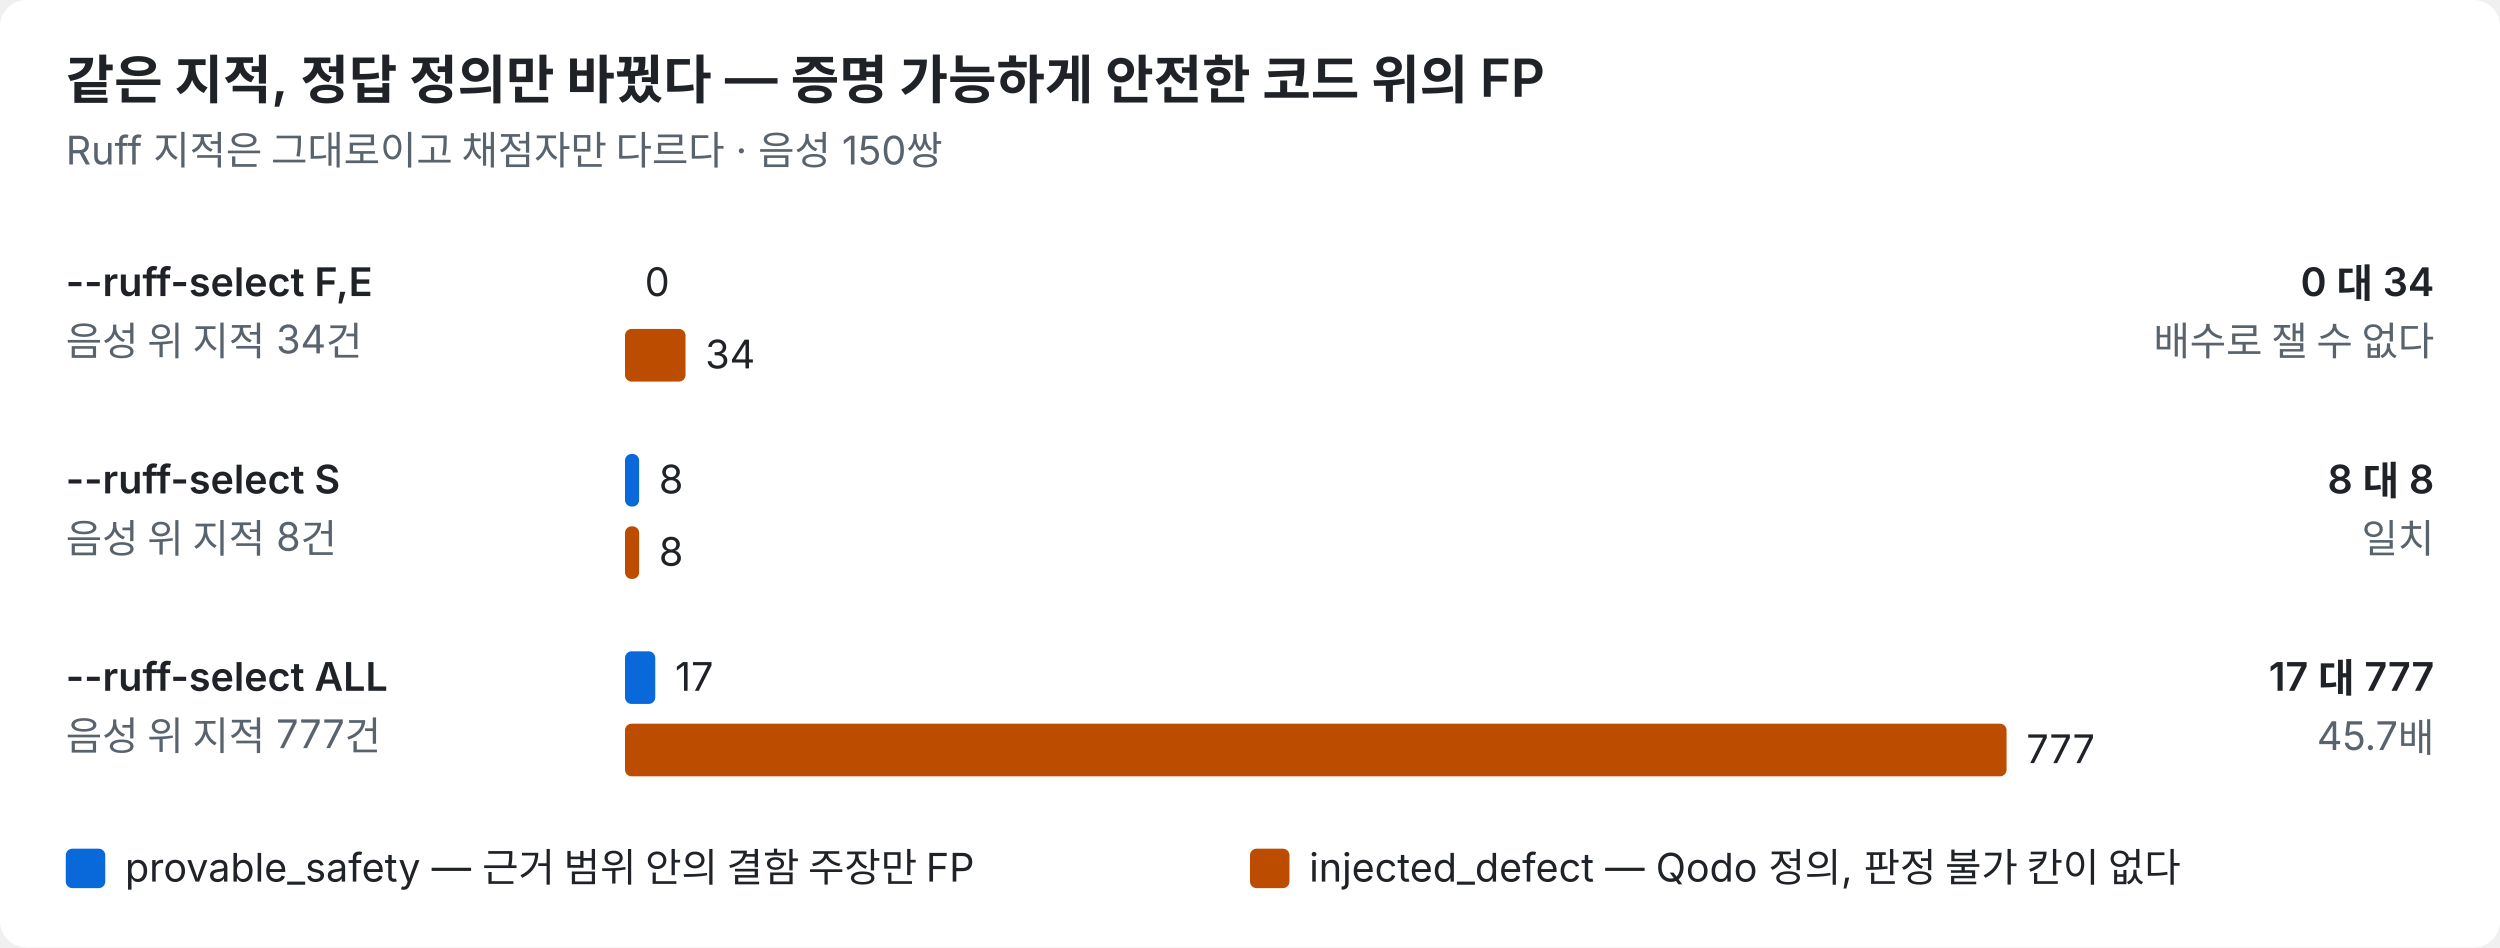
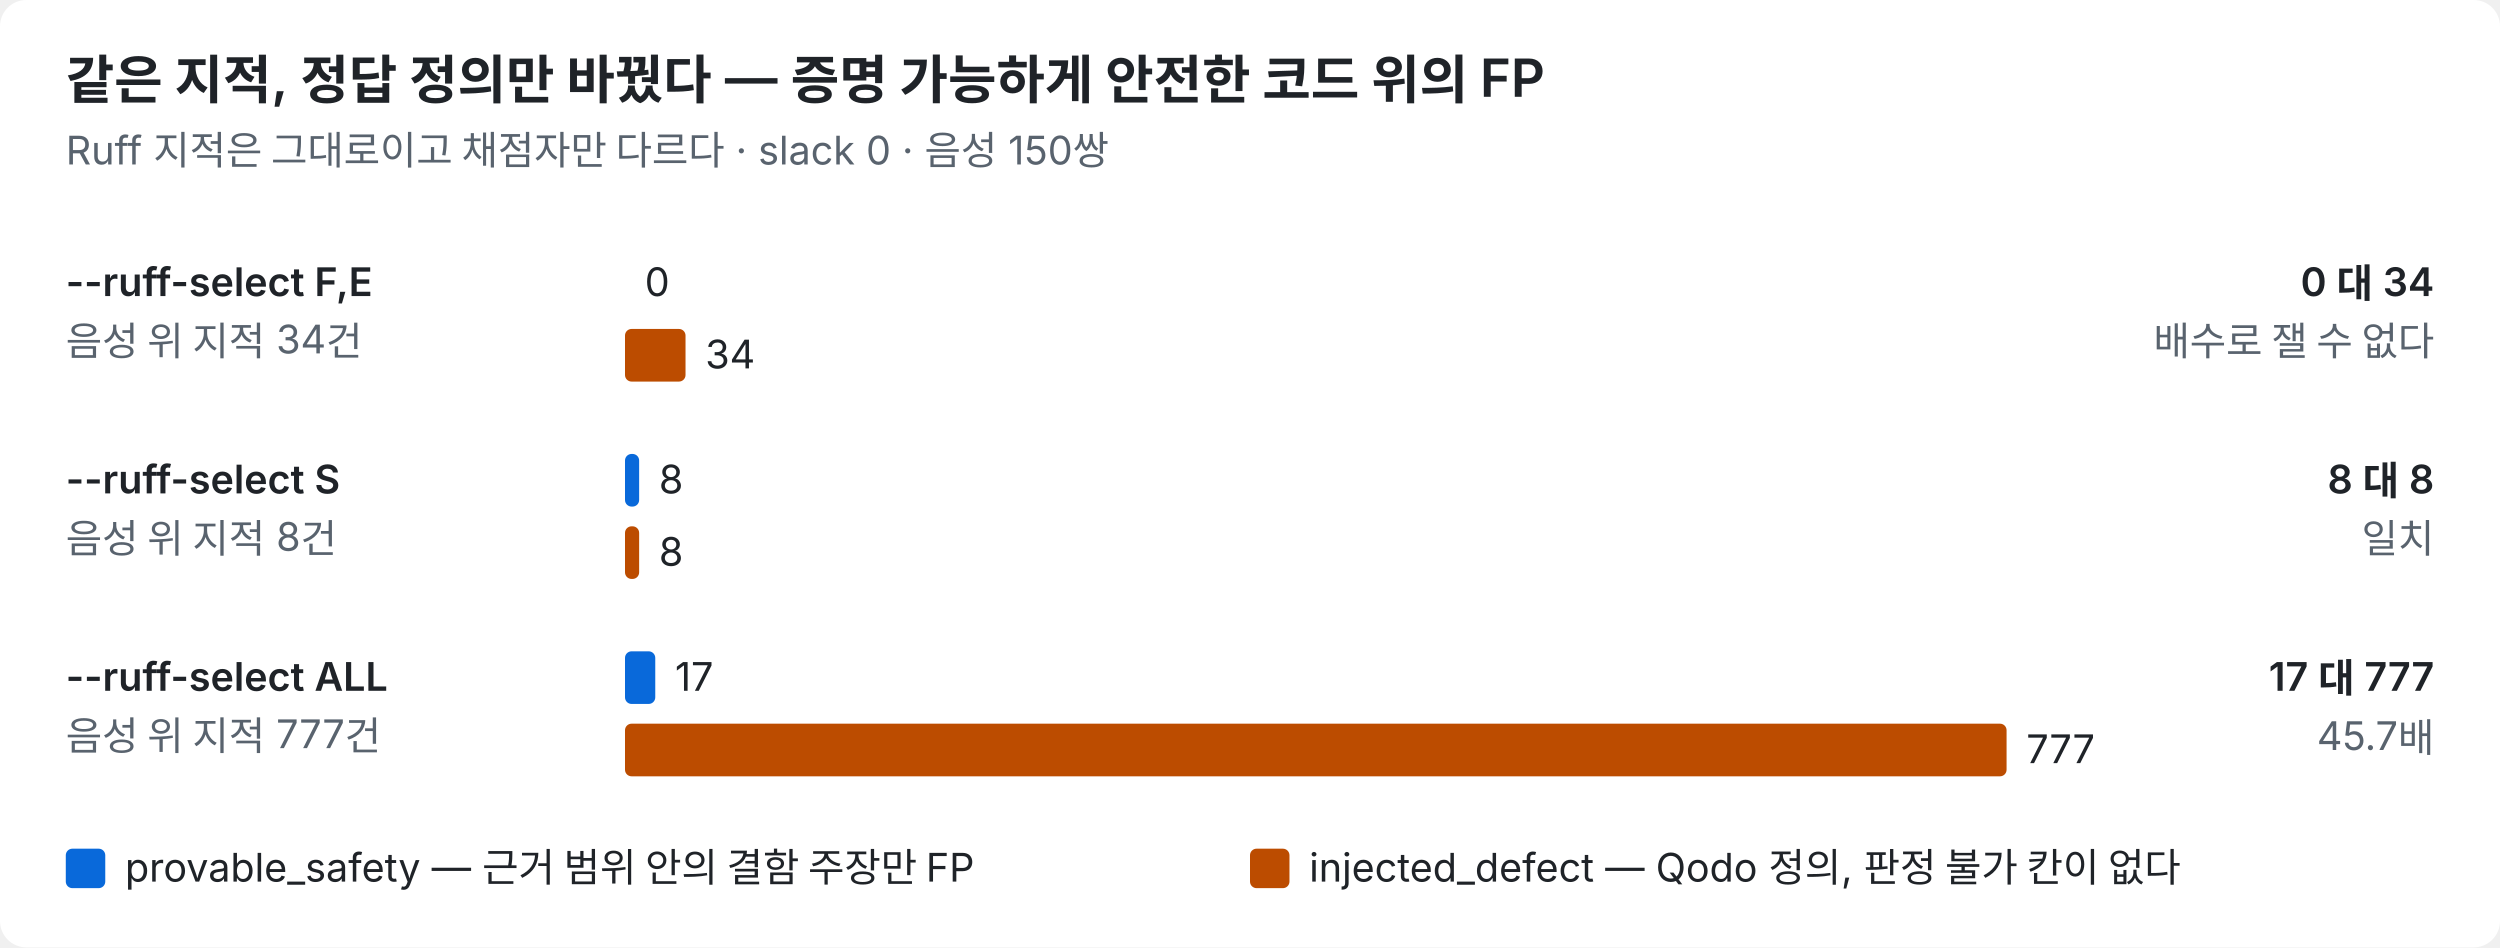
<svg xmlns="http://www.w3.org/2000/svg" width="760" height="288" viewBox="0 0 760 288" role="img" aria-label="같은 지적, 정답 정의만 바꿨다 — 증명 가능하게 안전한 코드 위의 FP">
  <style>
text { font-family: -apple-system, BlinkMacSystemFont, "Segoe UI",
       "Apple SD Gothic Neo", "Noto Sans KR", sans-serif; fill: #1f2328; font-size: 12px; }
.bg { fill: #ffffff; } .muted { fill: #59636e; } .title { font-size: 16px; font-weight: 600; }
.strong { font-weight: 600; } .grid { stroke: #d1d9e0; stroke-width: 1; }
.safe { fill: #0969da; } .inj { fill: #bc4c00; }
.claude { fill: #8250df; } .codex { fill: #1a7f37; }
.pc { fill: #1a7f37; } .pv { fill: #bf8700; } .pb { fill: #8c959f; } .pr { fill: #cf222e; }
.whisker { stroke: #59636e; stroke-width: 2; } .zero { stroke: #cf222e; stroke-dasharray: 4 3; }
@media (prefers-color-scheme: dark) {
  text { fill: #e6edf3; } .bg { fill: #0d1117; } .muted { fill: #9198a1; }
  .grid { stroke: #3d444d; } .safe { fill: #4493f8; } .inj { fill: #f0883e; }
  .claude { fill: #ab7df8; } .codex { fill: #3fb950; }
  .pc { fill: #3fb950; } .pv { fill: #d29922; } .pb { fill: #656c76; } .pr { fill: #f85149; }
  .whisker { stroke: #9198a1; }
}
</style>
  <rect class="bg" width="760" height="288" rx="8" />
  <text x="20" y="30" class="title" text-anchor="start">같은 지적, 정답 정의만 바꿨다 — 증명 가능하게 안전한 코드 위의 FP</text>
-   <text x="20" y="50" class="muted" text-anchor="start">Ruff 지적은 그대로이고 채점자만 다르다 · 음성 150쌍</text>
+   <text x="20" y="50" class="muted" text-anchor="start">Ruff 지적은 그대로이고 채점자만 다르다 · slack 0 · 음성 150쌍</text>
  <text x="20" y="90" class="strong" text-anchor="start">--ruff-select F,E</text>
  <text x="20" y="108" class="muted" text-anchor="start">음성 위 지적 34건</text>
  <text x="196" y="90" text-anchor="start">0</text>
  <rect class="inj" x="190" y="100" width="18.4" height="16" rx="2" />
  <text x="214.4" y="112" text-anchor="start">34</text>
  <text x="740" y="90" class="strong" text-anchor="end">0 대 34</text>
  <text x="740" y="108" class="muted" text-anchor="end">배수로 잴 수 없다</text>
  <text x="20" y="150" class="strong" text-anchor="start">--ruff-select S</text>
  <text x="20" y="168" class="muted" text-anchor="start">음성 위 지적 8건</text>
  <rect class="safe" x="190" y="138" width="4.3" height="16" rx="2" />
  <text x="200.3" y="150" text-anchor="start">8</text>
  <rect class="inj" x="190" y="160" width="4.3" height="16" rx="2" />
  <text x="200.3" y="172" text-anchor="start">8</text>
  <text x="740" y="150" class="strong" text-anchor="end">8 대 8</text>
  <text x="740" y="168" class="muted" text-anchor="end">일치</text>
  <text x="20" y="210" class="strong" text-anchor="start">--ruff-select ALL</text>
  <text x="20" y="228" class="muted" text-anchor="start">음성 위 지적 777건</text>
  <rect class="safe" x="190" y="198" width="9.2" height="16" rx="2" />
  <text x="205.2" y="210" text-anchor="start">17</text>
  <rect class="inj" x="190" y="220" width="420" height="16" rx="2" />
  <text x="616" y="232" text-anchor="start">777</text>
  <text x="740" y="210" class="strong" text-anchor="end">17 대 777</text>
  <text x="740" y="228" class="muted" text-anchor="end">45.7배</text>
  <rect class="safe" x="20" y="258" width="12" height="12" rx="2" />
  <text x="38" y="268" text-anchor="start">provable_safety — 근거 범위 안의 결함 주장만 FP</text>
  <rect class="inj" x="380" y="258" width="12" height="12" rx="2" />
  <text x="398" y="268" text-anchor="start">injected_defect — Qodo 정의, 판정 불가 칸이 없다</text>
</svg>
